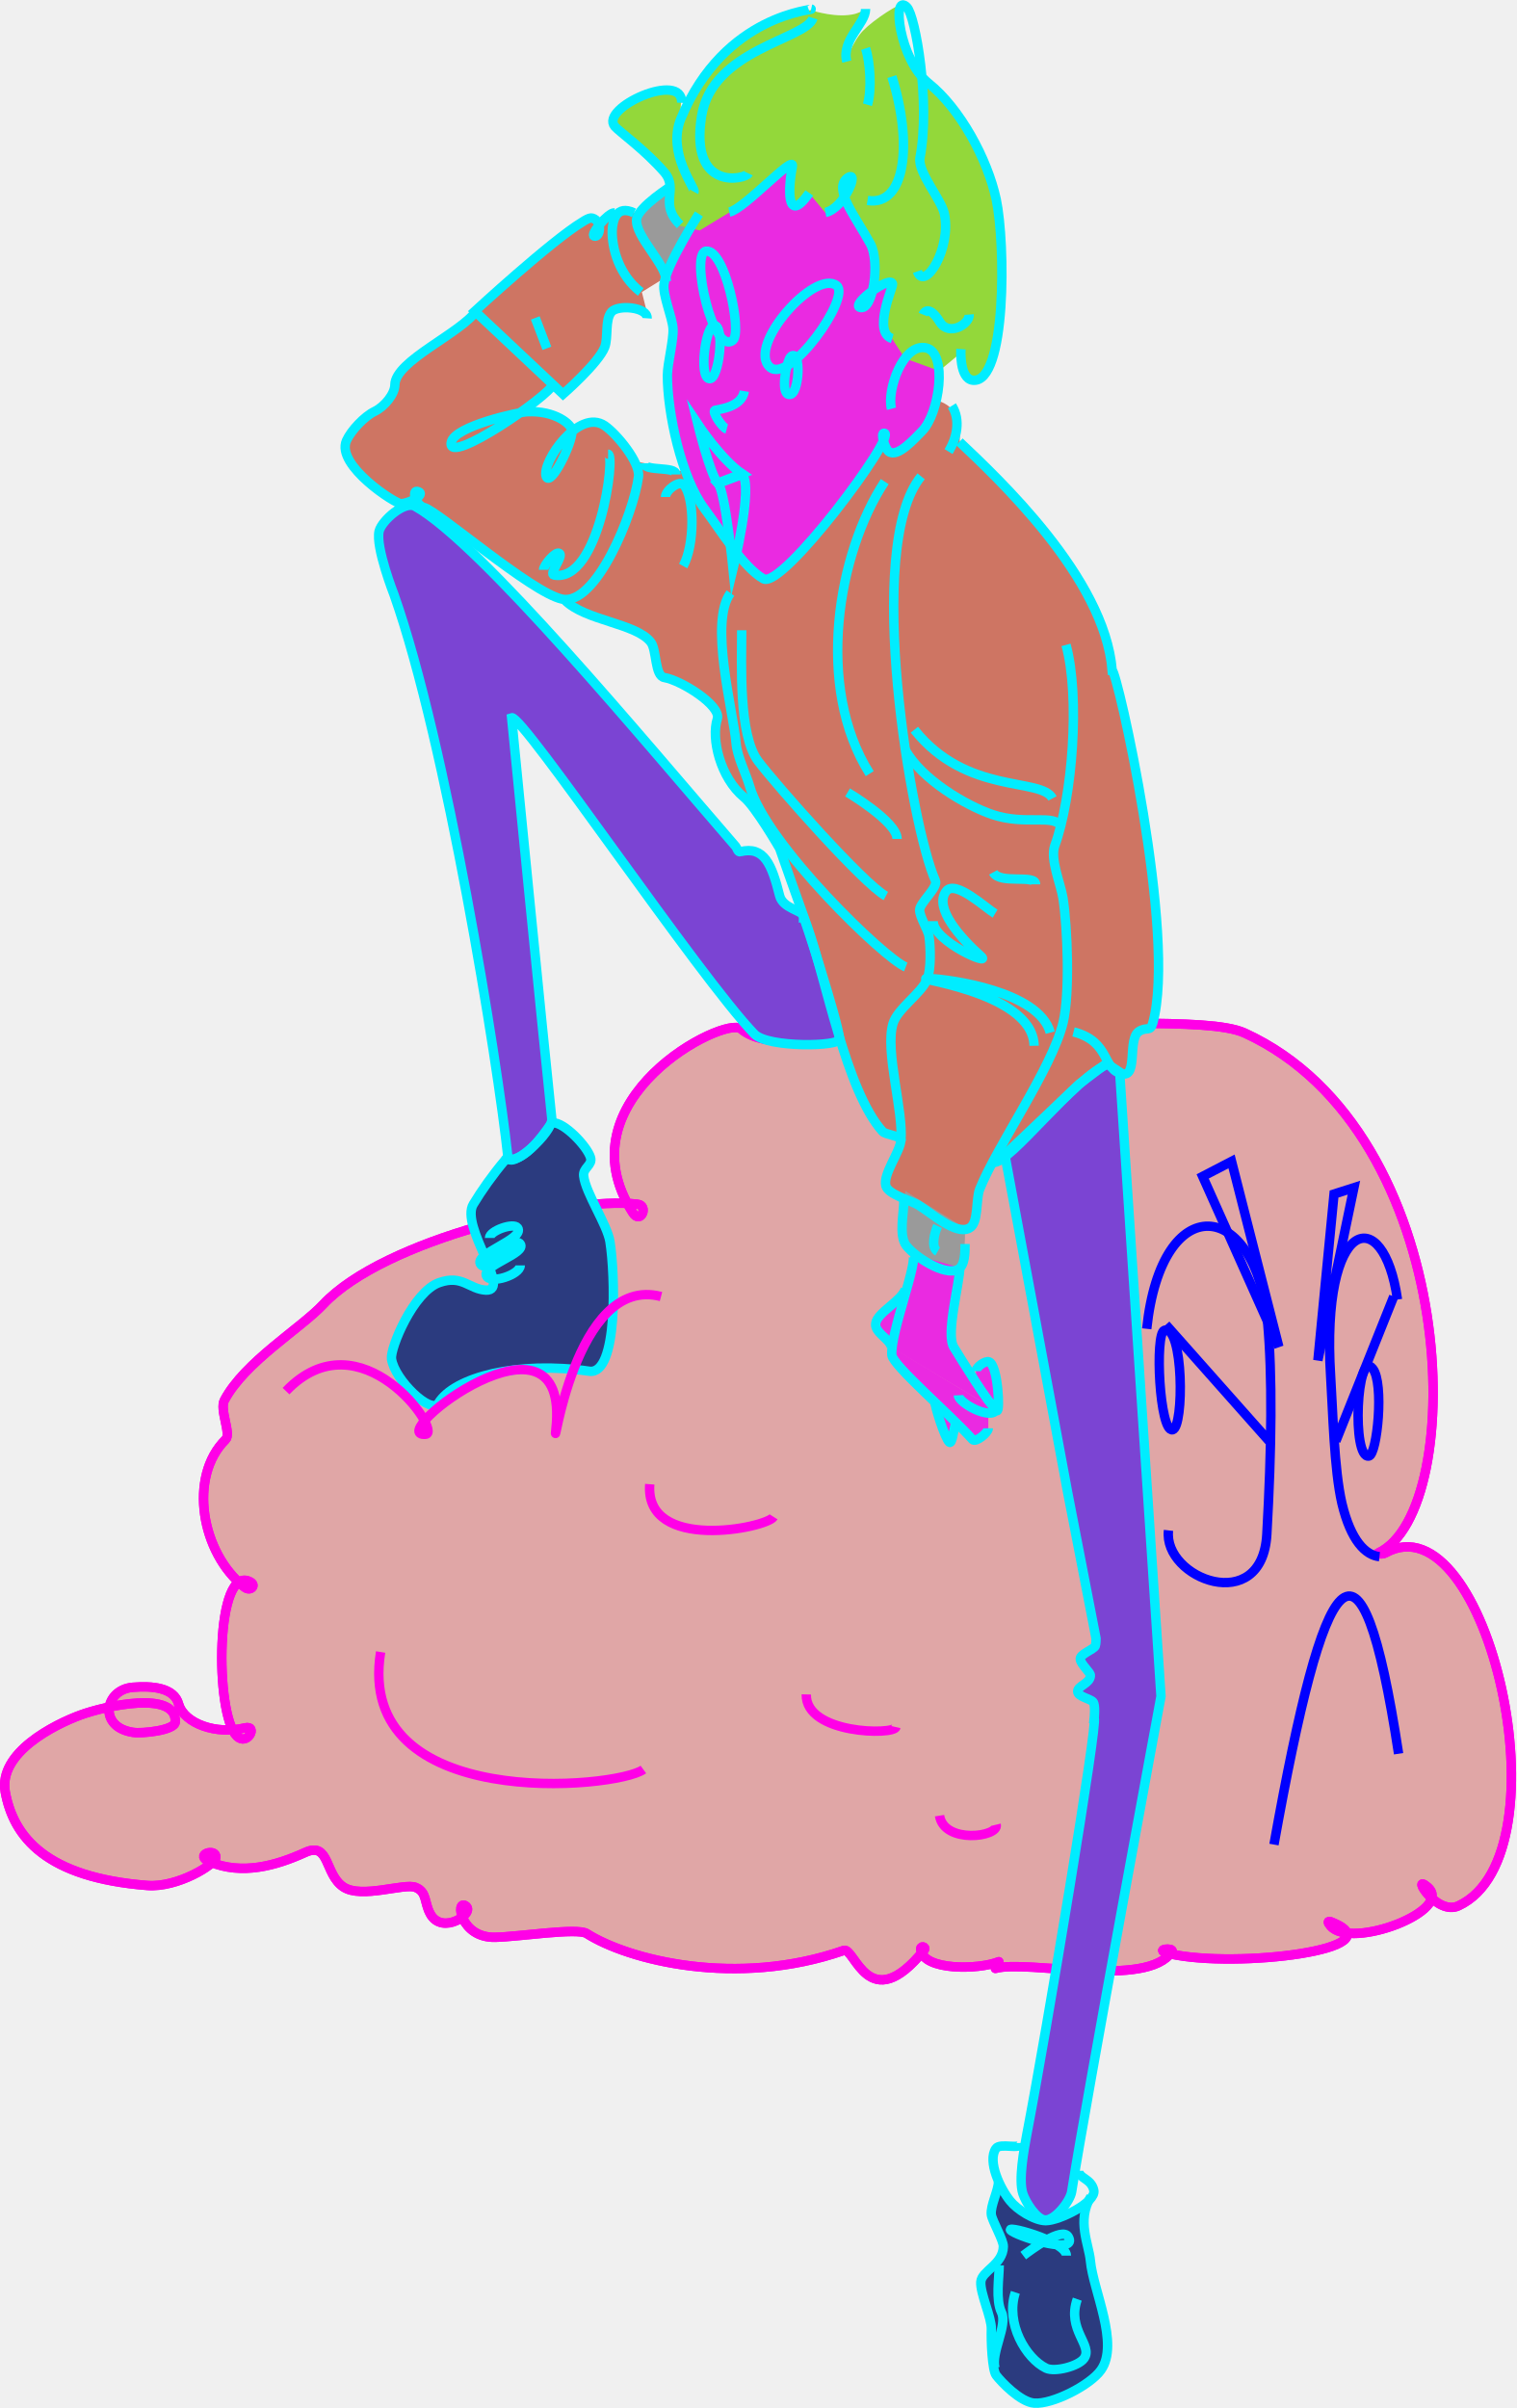
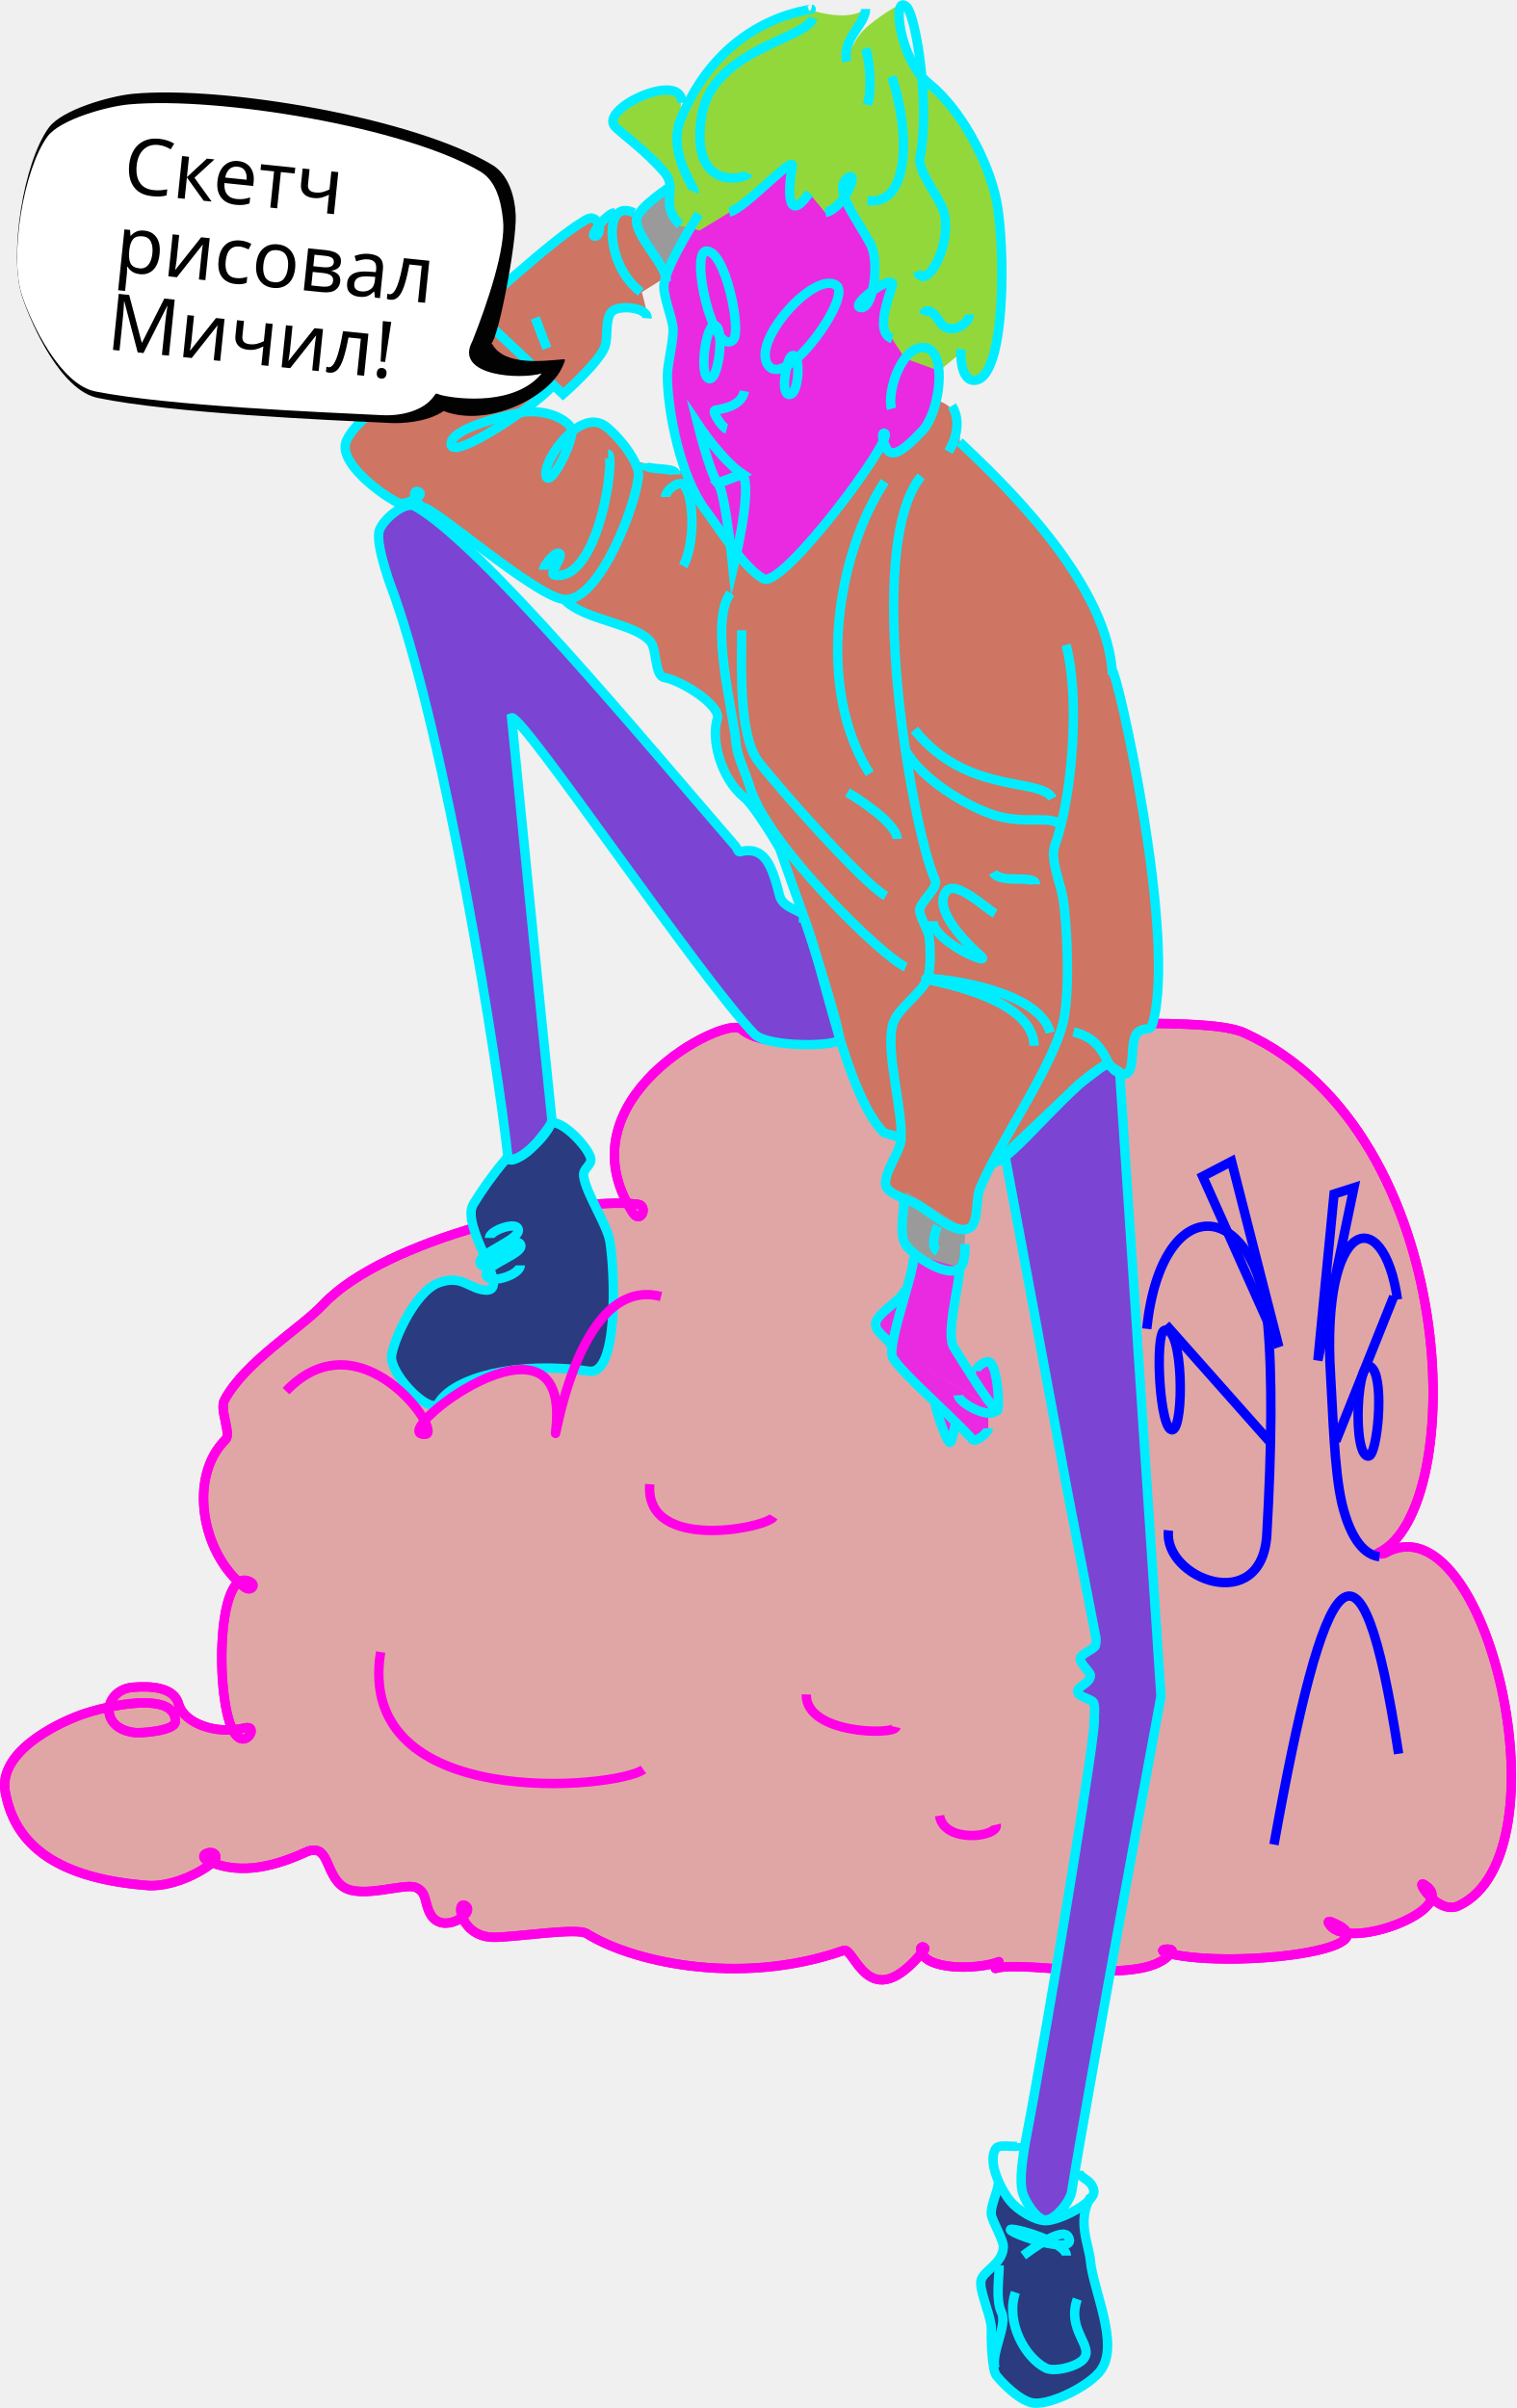
<svg xmlns="http://www.w3.org/2000/svg" width="403.9" height="641.5" viewBox="0 0 403.9 641.5">
  <style>
    .st1,.st2{fill:none;stroke:#ff00e7;stroke-width:2.5;stroke-miterlimit:10}.st2{stroke:#00f}.st4{fill:#9a9a9a}.st5{fill:#2b3b7f}.st6{fill:#7b44d3}.st7{fill:#ea2ae1}.st9{fill:none;stroke:#00edff;stroke-width:2.5;stroke-miterlimit:10}
+     .sta2{font-family:'MyriadPro-Regular'}.sta3{font-size:21px}
  </style>
  <g id="Слой_4">
    <path d="M197.4 274.1c-4.2-3.6-48.2 18.7-28.8 49 2.1 3.2 4.3-2 1.2-2.3-18.2-2.2-67.5 9.4-83.7 26.7-6 6.4-20.9 15.3-26.3 25.5-1.4 2.5 1.9 9 .3 10.5-10 9.9-6.5 30.2 5 39.3 1.6 1.3 3.2-.4 1.7-1.3-9.5-5.5-9.6 35.2-3.7 41 2.8 2.8 5.7-3 2.2-2.2-7.6 1.9-16.2-1.1-17.7-6.3-1.2-4.5-7.2-4.9-12.2-4.5-7.6.6-9.3 10.6 0 12 2.3.4 11.3-.5 11.3-2.8.3-8.5-18.8-4.2-25.3-1.8-6.8 2.5-21.9 10-20 20.5 2.2 12 10.9 22.8 37.9 24.9 8 .6 18.1-5.6 18.2-7.5.2-2.6-6.1-.7-1.6 1.2 8.6 3.6 17.7 1 25.4-2.5 6.6-3 5.1 5.8 10.2 9.2 4.8 3.2 16.2-1.1 19.2.1 3.1 1.2 2.3 4.1 3.9 7 3.2 6 12.3-.3 9.4-2.1-2.7-1.7-1.4 8.6 7.9 8.4 6.1-.1 21.9-2.6 24.4-1 11 7 39.8 14.5 68.5 4.5 2.9-1 6.6 18.2 21.4-.1.7-.9-1.1-1.3-.9-.1.7 5.6 15.3 5.4 20.8 3.2.2-.1-1.1 1.9-.9 1.8 8.4-2.4 40.6 5.4 47-4.5.8-1.2-5.5-.6-.5.6 17.7 4 60.5-1.3 43.2-8.4-1.4-.6-1.2.1-.4 1 5.5 6.4 33.1-4.2 25.8-10.4-4.6-3.9 2.4 7.8 8.3 5 29.5-13.8 7.5-109.1-19.5-94-.9.5-2.5.2-1.9 0 24.1-11.2 22.3-112-35.6-138.5-10-4.6-46.2-.9-64.3-4.3-13.4-2.6-18.8.8-31.7 3.2-16.8 3.1-31.8 5.5-38.2 0z" fill="#e0a6a6" stroke="#ff00e7" stroke-width="2.5" stroke-miterlimit="10" />
    <path class="st1" d="M197.4 274.1c-4.2-3.6-48.2 18.7-28.8 49 2.1 3.2 4.3-2 1.2-2.3-18.2-2.2-67.5 9.4-83.7 26.7-6 6.4-20.9 15.3-26.3 25.5-1.4 2.5 1.9 9 .3 10.5-10 9.9-6.5 30.2 5 39.3 1.6 1.3 3.2-.4 1.7-1.3-9.5-5.5-9.6 35.2-3.7 41 2.8 2.8 5.7-3 2.2-2.2-7.6 1.9-16.2-1.1-17.7-6.3-1.2-4.5-7.2-4.9-12.2-4.5-7.6.6-9.3 10.6 0 12 2.3.4 11.3-.5 11.3-2.8.3-8.5-18.8-4.2-25.3-1.8-6.8 2.5-21.9 10-20 20.5 2.2 12 10.9 22.8 37.9 24.9 8 .6 18.1-5.6 18.2-7.5.2-2.6-6.1-.7-1.6 1.2 8.6 3.6 17.7 1 25.4-2.5 6.6-3 5.1 5.8 10.2 9.2 4.8 3.2 16.2-1.1 19.2.1 3.1 1.2 2.3 4.1 3.9 7 3.2 6 12.3-.3 9.4-2.1-2.7-1.7-1.4 8.6 7.9 8.4 6.1-.1 21.9-2.6 24.4-1 11 7 39.8 14.5 68.5 4.5 2.9-1 6.6 18.2 21.4-.1.7-.9-1.1-1.3-.9-.1.7 5.6 15.3 5.4 20.8 3.2.2-.1-1.1 1.9-.9 1.8 8.4-2.4 40.6 5.4 47-4.5.8-1.2-5.5-.6-.5.6 17.7 4 60.5-1.3 43.2-8.4-1.4-.6-1.2.1-.4 1 5.5 6.4 33.1-4.2 25.8-10.4-4.6-3.9 2.4 7.8 8.3 5 29.5-13.8 7.5-109.1-19.5-94-.9.5-2.5.2-1.9 0 24.1-11.2 22.3-112-35.6-138.5-10-4.6-46.2-.9-64.3-4.3-13.4-2.6-18.8.8-31.7 3.2-16.8 3.1-31.8 5.5-38.2 0zM173.1 395.4c-1.4 18.2 31.1 11.7 33 8.7M101.4 440.1c-6.9 42.9 62.9 36.5 70 31.3M238.7 460.1c-.5 2.2-24.1 1.9-23.9-8.7M250.3 483.7c1.2 7.6 15.9 5.7 15.1 2.4" />
    <path class="st2" d="M339.4 491.4c13.4-74.6 23-91 33.2-24.2M311.3 407.7c-1.5 12.8 25 23.1 26.2 1 1.3-23 1.5-42.4.2-56.5-3.1-32.8-28.2-35.9-32.2 1.8M372.3 346.2c-3.7-26.1-20.5-22.1-17.8 20.5.6 9.3.9 24.7 3 33.8 2.4 10 6.3 13.8 10 14.2M310.6 352.9l27.5 31M371.3 345.4l-15.4 38.5" />
    <path class="st2" d="M310.2 354.4c-2.6.8-1.3 27.3 2.2 26.5 3.1-.7 2.9-28.1-2.2-26.5zM365.7 364.6c-4.3-5.4-5.6 24.2-1 23.3 2.2-.4 4.1-19.5 1-23.3zM328.1 309.4l-7.7 4 20.3 45.4zM355.4 318.1l5.3-1.7-9.6 46z" />
  </g>
  <g id="Слой_2">
    <path id="sweater" d="M264.6 309.7c4.5.4 21.6-22.9 30.9-26.4.8 1.4 1.8 2.5 3.8 2.8 3.9.6 1.2-9.3 4.2-11.3 2.1-1.4 3 .2 3.7-2.2 6.4-23.2-9.5-94-10.8-94-2-24.8-30.8-51.6-40.7-60.9 0-3.2.3-9.5-6.4-11.1h-.5c0-.3-68.7 19.4-68.9 19.2-1.5-1.3-8.2-.4-8.2-2.4l-2.4-.5c-1.9-3.7-5.7-8-8-9.5-6.9-4.7-16.9 9.8-15.6 13.5 1 3.1 7.1-9 6.9-12.2-.1-1.6-4.4-5.4-12-5-1.8.1-19.5 3.9-20.2 8.2-1.1 6.4 26.6-12.7 27.1-15.5l2.6 2.2s9.6-8 11.3-12.3c1-2.6 0-7.3 1.8-9.4 1.7-2 9.7-1.3 9.5 1.7l-1.7-6.8 6.6-4.1-8.4-17c-2-.9-3.3-.7-4.1 0h-.9c-1.7-.1-6.7 5.8-5.5 6.2 1.6.5 2.3-4-.5-4.8-.7-.2-2 .6-2.6 1C147.4 64 127 82.9 127 82.9l.3.1c-4.2 6.1-21.7 13.3-21.8 19.8 0 2.4-2.6 5.9-5.4 7.1-2.7 1.3-6.3 5-7.5 7.8-2.9 6.5 13.3 16.9 14.6 16.8 2.8-.4 6.5-2.5 4.6-3.2-2.1-.8-.7 3.7 1.5 4.2 3.6.9 28.6 22.6 36.7 24.4l.6.2c5.4 5.5 19 6.1 22.9 11.2 1.6 2.1 1 9 3.6 9.4 4.6.8 15.2 7.5 14.1 11-1.7 5.3.8 15.7 7.1 20.9 3 2.4 9.5 13.6 9.5 13.6s5.5 15.7 7.4 20.9c4.9 13.7 10.3 43.7 20 54.5.9 1 5 1.1 5 2.5-.3 3.1-4.8 8.9-4 12 .6 2.3 6.6 3.9 8.6 5.1 3.5 2.1 10 8.1 13.6 6.2 2.6-1.3 1.7-7.6 2.8-10.4.8-2.1 2-4.4 3.3-7l.1-.3z" fill="#ce7563" />
    <g id="_x0A_sleeve">
      <path class="st4" d="M177.5 74.9c0-4.5-8.4-12-7.9-16.5.4-3.3 9.5-9 9.5-9l4.5 11.7-6.1 13.8zM241.2 317.3c0 3.4-1.8 11.8.2 14.5 2.4 3.1 10.3 8.2 13.8 6.4 1.9-1 1.9-8.8 1.9-11l-15.9-9.9z" />
    </g>
    <g id="shoes">
      <path class="st5" d="M126.1 320.8c4.8-8 14.7-20.6 21-21.7 3.1-.5 9.3 6.2 10.3 9.2.7 2.1-2.1 2.8-1.8 5 .5 4.5 6.3 13 7 17.5 1.4 8.7 2.2 35.6-5.5 34.5-19.1-2.8-36 1.6-40.2 8.5-1.9 3.2-11.7-6.2-12.5-11.8-.4-2.8 5.8-17.9 12.7-20.3 6.2-2.2 8 1.8 12.5 2 6.8.2-7.1-17.1-3.5-22.9zM266 581.2c0 2.4-2.2 6.4-1.9 8.8.2 1.6 3.3 6.9 3.2 8.5-.1 4.8-5.8 6.5-6 9.4-.2 3.1 2.9 9.5 2.8 12.6-.1 3.1.2 10.9 1.3 12.3 1.3 1.7 6.4 7.1 10.1 7.4 4.9.4 15-4.8 17.8-8.8 5-7-2.1-21.3-2.8-29.1-.4-4.2-3.4-10.2-.3-16.3 0 0-.1-.2-.2-.1-10.1 8.9-18.6 6.2-24.1-4.7" />
    </g>
    <g id="legs">
      <path class="st6" d="M223.7 276.8c.2 2-19 2.4-22.7-1.3-14.8-15.3-61.9-85.3-64.7-84.3 0 0 8.7 88.2 10.7 106.8.4 3.8-11.3 14-11.7 10.2-2.7-25.3-16.4-110.3-30.3-149.7 0 0-5-12.7-4-17 .7-2.8 6.8-8.2 9.6-6.6 17.6 9.9 60.8 62.2 85.4 90.6.4.5.6 1.6 1.2 1.4 6.4-1.6 8.4 3.4 10.5 11.7.8 3.4 6.1 4 6.2 5.3.2-.1 9.2 27.5 9.8 32.9zM267.7 307.6l16.7 89.8 7.6 39.1s0 1.5-.2 2c-.5 1-4.3 2.2-4 3.6.3 1.5 2.8 3.5 2.7 4.3-.1 2.1-3.4 2.7-3.4 4.2 0 1.4 3.3 1.9 4.1 2.8.7.8.3 4.4.3 4.4 1.2 0-12.6 83.1-18 111.1-.7 3.8-2.2 11.8-1 15.5.7 2.2 3.7 7 6 7 2.6.1 6.6-5 7-7.5 4-25.3 23.8-132 23.8-132l-11-166.3-3.5-2.3-7.3 5.5-19.8 18.8z" />
    </g>
    <g id="skin">
      <path class="st7" d="M246.8 92.8c5.7 1.4 3.5 17.5-1.2 22.2-2 2-6.5 7.1-8.8 5.4-1-.7-2.4-5.1-1.2-4.9 3.4.5-27.1 41.6-32.2 38.8-5.4-3-11.9-13.6-15.6-18.5-6.4-8.5-10-26-10-35.7 0-3.1 1.7-9.4 1.5-12.5-.2-3-2.8-8.9-2.4-11.8.6-5.2 9.3-18.7 9.3-18.7l14.6-15.3 13.5-3.2 25.8 10.8 8.7 23.7-.8 15.5-1.2 4.2zM265.4 375.7c.1 0 .1.1.2.1.9.7.3-12.1-2.1-13-1-.4-3.5 1.4-3.5 2.5v2.9c-2.4-3.6-4.8-7.5-5.9-9.3-2.2-3.5 1.6-17.1 1.6-21.2l-12.6-3.6c.8.6-.3 4.6-1.7 9.3l-.1.3c-1.2 3.2-7.7 6.2-8 9.1-.3 2.4 3.5 3.9 4.2 6.2" />
      <path class="st7" d="M237.6 358.9c-.1.8-.1 1.4 0 2 .2 1.7 5.7 7.1 11.4 12.5.3 2.2 2.7 9.7 3.8 10.8.8.7 1.1-3.4 1.8-5.4 1.8 1.7 3.3 3.3 4.5 4.6.8.9 4.2-1.8 4.2-3v-4c.9.1 1.7-.1 2.1-.7" />
    </g>
    <path id="hairs" d="M240.7 1.3c-2.9-.8-.6 15.1 6.7 20.9 8.4 6.7 15.7 20.2 18 30.9 2.5 11.7 2.8 49.1-6.2 48.2-3.7-.4-3.2-7.3-3.2-7.3l-5.8 4.8-9.1-3.3-3.4-5.2c-5.3-1.6.2-13.7.1-14.5-.4-2.6-11.2 5.4-8.7 6.2 3.5 1.1 5.4-12.1 2.8-16.9-3.9-7.2-10.1-14.8-6.1-17.6 3.4-2.4-.9 8.2-5.9 9.2l-4.3-5.2c-6.4 9.1-5.5-2.1-4.5-7.1.7-3.4-12.8 11.3-16.8 12.2l-7.9 4.8-5.4-1.3c-5.8-5.7-.2-9.4-4.2-14-5-5.9-12.1-10.9-13.2-12.2-4.1-4.9 18.2-15 17.8-6.3l-.2 4.2C192.3 4.9 215 3.1 216 2.7c1 .3 7.1 2.2 11.8 1 .7-.2 2.6-1 2.6-1 0 4-6.5 8.2-5 14-.4.1 1.9-5.9 4.6-8.6 2.6-2.7 10.2-7.8 10.7-6.8" fill="#93d83a" />
    <g>
      <path class="st9" d="M216.6 4.8c-1.8 5.7-26.9 8.3-29.7 26.2-3.2 20.3 11.8 16.7 12.5 15.2" />
      <path class="st9" d="M216.1 2.4c1.3.3-23 1-34.7 29.2-3.8 9.2 4 18.6 3.5 19.5" />
      <path class="st9" d="M181.6 27.4c.4-8.7-22 1.4-17.8 6.3 1.1 1.3 8.1 6.3 13.2 12.2 3.9 4.6-1.6 8.3 4.2 14M230.6 2.4c0 4-6.5 8.2-5 14M230.6 12.9c1.2 3.5 1.7 11 .5 15M237.6 20.4c5.6 17.7 3.7 34.7-6.5 33M194.3 56.5c4-.8 17.4-15.6 16.8-12.2-1 5-1.9 16.2 4.5 7.1M219.9 56.6c5-1 9.3-11.6 5.9-9.2-4 2.9 2.2 10.4 6.1 17.6 2.6 4.8.7 18-2.8 16.9-2.5-.8 8.3-8.8 8.7-6.2.1.8-5.4 12.9-.1 14.5" />
      <path class="st9" d="M244.4 72.3c1.9 5.4 9.1-6 7.2-15.3-.8-3.9-7.2-11.1-6.5-15 2.8-14.7-1.2-37.8-3.5-40.1-4.1-4.1-2.1 14 5.8 20.3 8.4 6.7 15.7 20.2 18 30.9 2.5 11.7 2.8 49.1-6.2 48.2-3.7-.4-3.2-8.3-3.2-8.3" />
      <path class="st9" d="M245.9 83.8s1.3-3.2 4.5 2c2.4 3.9 8 .5 7.8-2M237.5 108.9c-1.3-4.9 3.1-17.7 9.3-16.2 5.7 1.4 3.5 17.5-1.2 22.2-2 2-6.5 7.1-8.8 5.4-1-.7-2.4-5.1-1.2-4.9 3.4.5-27.1 41.6-32.2 38.8-5.4-3-11.9-13.6-15.6-18.5-6.4-8.5-10-26-10-35.7 0-3.1 1.7-9.4 1.5-12.5-.2-3-2.8-8.9-2.4-11.8.6-5.2 9.3-18.7 9.3-18.7" />
      <path class="st9" d="M179.1 49.4s-9.1 5.7-9.5 9c-.5 4.5 7.9 12 7.9 16.5M253.6 108.1c2.4 3.8 1.3 8.6-.9 12.2M205.1 97.8c5.2 4.7 21.7-18.7 17.8-21.7-5.8-4.5-24 16.1-17.8 21.7zM188.1 66.9c-4.3.5 1.9 28.2 7.2 23.7 2.4-2.2-2.1-24.3-7.2-23.7z" />
      <path class="st9" d="M190.2 86.7c-2.2.2-4.1 13.8-1.2 14.2 2.6.3 4.2-14.5 1.2-14.2zM210.8 94.9c-1.2.8-3.1 10.2-.5 10.2 2.7.2 3.2-12.1.5-10.2zM198.3 104.2c-.7 4.3-6.7 4.8-7.8 5.1-1 .3 2 4.7 3.1 5M197.7 126.2c-5.5-3.7-11.8-13.2-11.8-13.2s3.2 13 5.3 15.7l6.5-2.5zM168.9 56.7c-4.7-2.2-5.7 2-5.8 4.8-.1 4.6 1.8 11.8 7.6 16.3M147.3 102.4c-.6 2.8-28.2 21.9-27.1 15.5.7-4.4 18.5-8.2 20.2-8.2 7.6-.4 11.9 3.4 12 5 .2 3.3-5.8 15.3-6.9 12.2-1.2-3.8 8.7-18.2 15.6-13.5 3.2 2.2 9.5 9.8 9 13.6-1.3 9.9-11.4 34.6-20.4 32.6-8.2-1.8-33.1-23.5-36.7-24.4-2.2-.5-3.6-5.1-1.5-4.2 1.8.7-1.9 2.9-4.6 3.2-1.3.2-17.5-10.2-14.6-16.8 1.2-2.7 4.8-6.5 7.5-7.8 2.7-1.3 5.4-4.7 5.4-7.1.1-6.4 17.6-13.7 21.8-19.8M180.1 126.4c0-2.3-8.5-.7-8.5-3M177.3 132.4c0-1.8 3.7-4.6 4.9-3.2 2.9 3.5 2.9 16-.2 21.6" />
      <path class="st9" d="M144.8 151.8c0-1.2 3.2-5 4.2-4.4 1.3.7-2.9 5.5-1.4 5.8 12 2.2 16.5-32.2 14.4-32.2M150.5 159.9c5.4 5.5 19 6.1 22.9 11.2 1.6 2.1 1 9 3.6 9.4 4.6.8 15.2 7.5 14.1 11-1.7 5.3.8 15.7 7.1 20.9 3 2.4 9.5 13.6 9.5 13.6s5.5 15.7 7.4 20.9c4.9 13.7 10.3 43.7 20 54.5.9 1 5 1.1 5 2.5M197.6 167.9c0 8.9-.9 27.9 4.4 34.9 5 6.6 28.2 32.8 34 35.9" />
      <path class="st9" d="M241.3 257.6c-5.5-2.1-37.1-32.5-41.6-48.2-1-3.4-3.3-7.8-3.6-11.4-.8-8.8-7.2-32.2-1.5-40M235.7 128.3c-12.6 19.1-18.6 54.8-4 77.8M225.8 211.1s13.2 7.8 13.2 12.4" />
      <path class="st9" d="M245.4 126.9c-15.5 18.8-2.5 93.8 3.8 107.7.8 1.8-4.1 5.8-4.2 7.8 0 1.9 2.2 5.2 2.5 7 .4 2.8.6 8.9-.5 11.5-1.6 3.8-7.9 7.8-9.1 11.8-2.2 7.3 2.9 23.6 2.1 31.2-.3 3.1-4.8 8.9-4 12 .6 2.3 6.6 3.9 8.6 5.1 3.5 2.1 10 8.1 13.6 6.2 2.6-1.3 1.7-7.6 2.8-10.4 4.6-11.5 19.2-32.1 22.2-44.3 1.9-7.8 1.2-25.3 0-33.2-.6-3.8-3.5-10.4-2.2-14 4.7-12.8 6.8-39.7 3-53.5M243.6 194.4c13.9 17.5 33.8 12.6 36.8 18.3" />
      <path class="st9" d="M241.2 199.8c4.3 7.8 16.1 14.8 23.2 17.2 8.9 3 16.4-.3 18.3 3.2M264.6 232.4c1.8 3.3 11.3.4 11.3 3.2M265.1 243.4c-2.5-1.5-10.6-9.1-13-6-3.5 4.4 4 12.7 9.2 17.3 3.4 3-12.7-3.8-12.7-9.3M279.8 275.1c-3-11.1-27.1-14.2-31.8-14.4-8.8-.3 27.2 2.9 27.5 17.9" />
      <path class="st9" d="M255.6 117.7c9.9 9.4 38.7 36.1 40.7 60.9 1.3 0 17.3 70.8 10.8 94-.7 2.4-1.6.8-3.7 2.2-3 2-.3 11.9-4.2 11.3-5.7-.8-3.1-8.6-13.2-11.2M295.5 283.3c-9.2 3.5-26.4 26.8-30.9 26.4M240.8 319.8c0 3.4-1.4 9.3.6 12 2.4 3.1 10.3 8.2 13.8 6.4 1.9-1 1.9-4.6 1.9-6.8M249.8 326.6c-.8 1.7-1.9 5.7 0 6.8M243.1 334.1c1.8 1.5-6 21.1-5.5 26.9.3 2.8 15.7 16 21.5 22.5.8.9 4.2-1.8 4.2-3" />
      <path class="st9" d="M255.7 337.7c0 4.1-3.8 17.7-1.6 21.2 2.1 3.4 9.3 15.2 11.5 16.9.9.7.3-12.1-2.1-13-1-.4-3.5 1.4-3.5 2.5M255.3 371.7c.1 2.1 8.8 6.8 10.2 3.8M241.2 343.4c-1 3.2-7.6 6.3-7.9 9.2-.3 2.4 3.5 3.9 4.2 6.2M249 373.1c0 1.5 2.7 10 3.9 11.1.8.7 1.1-3.4 1.8-5.4M223.7 276.8c.2 2-19 2.4-22.7-1.3-14.8-15.3-61.9-85.3-64.7-84.3 0 0 8.7 88.2 10.7 106.8.4 3.8-11.3 14-11.7 10.2-2.7-25.3-16.4-110.3-30.3-149.7 0 0-5-12.7-4-17 .7-2.8 6.8-8.2 9.6-6.6 17.6 9.9 60.8 62.2 85.4 90.6.4.5.6 1.6 1.2 1.4 6.4-1.6 8.4 3.4 10.5 11.7.8 3.4 6.1 4 6.2 5.3.2-.1 9.2 27.5 9.8 32.9zM267.7 307.6l16.7 89.8 7.6 39.1s0 1.5-.2 2c-.5 1-4.3 2.2-4 3.6.3 1.5 2.8 3.5 2.7 4.3-.1 2.1-3.4 2.7-3.4 4.2 0 1.4 3.3 1.9 4.1 2.8.7.8.3 4.4.3 4.4 1.2 0-12.6 83.1-18 111.1-.7 3.8-2.2 11.8-1 15.5.7 2.2 3.7 7 6 7 2.6.1 6.6-5 7-7.5 4-25.3 23.8-132 23.8-132l-11-166.3-3.5-2.3-7.3 5.5-19.8 18.8z" />
      <path class="st9" d="M126.1 320.8c2.1-3.5 5.2-7.9 8.5-11.8 0-.1.1-.2.1-.2 4.6 1 9.1-5.1 12.3-9.7 0-.1.1 0 .2 0 3.1-.2 9.2 6.3 10.1 9.2.7 2.1-2.1 2.8-1.8 5 .5 4.5 6.3 13 7 17.5 1.4 8.7 2.2 35.6-5.5 34.5-19.1-2.8-36 1.6-40.2 8.5-1.9 3.2-11.7-6.2-12.5-11.8-.4-2.8 5.8-17.9 12.7-20.3 6.2-2.2 8 1.8 12.5 2 6.9.2-7-17.1-3.4-22.9z" />
      <path class="st9" d="M130.4 329.8c0-1.9 6.4-4.2 7.5-2.7 2.1 3-12.1 7-9.8 9.8 1.8 2.3 8.8-7.9 10.5-5.5 1.8 2.5-10.3 5.7-9 8.5 1 2.3 9-.3 9-2.8M272.1 570.9c0 2-5.7-.2-6.8 1.5-2.3 3.4 1.2 10.7 3.8 13.9 1.8 2.3 6.5 5.3 9.5 5.3 3.6 0 13.5-4.9 12.8-8.1-.7-3.2-4-3.1-4-5.2" />
      <path class="st9" d="M266 581.2c0 2.4-2.2 6.4-1.9 8.8.2 1.6 3.3 6.9 3.2 8.5-.1 4.8-5.8 6.5-6 9.4-.2 3.1 2.9 9.5 2.8 12.6-.1 3.1.2 10.9 1.3 12.3 1.3 1.7 6.4 7.1 10.1 7.4 4.9.4 15-4.8 17.8-8.8 5-7-2.1-21.3-2.8-29.1-.4-4.4-3.7-10.7.1-17.1" />
      <path class="st9" d="M270.5 610.7c-2.7 8.2 2.8 17.6 8.2 20.2 2.3 1.1 8.6-.5 10.1-2.6 2.5-3.5-4.7-7.6-1.8-15.8M284.1 600.9c0-4-17.9-8.6-14.5-6.5 3.1 2 17.7 6.2 15 1.5-1.6-2.8-10 3.5-12 5M195.3 151.6s5.5-22.3 2.4-25.2l-6.4 2.4c1.9 2 4 22.8 4 22.8zM163.7 56.7c-1.7-.1-6.6 5.8-5.4 6.2 1.6.5 2.3-4-.5-4.8-.7-.2-2 .6-2.6 1-8.2 4.9-28.7 23.8-28.7 23.8L150 105s9.4-8.2 11.1-12.5c1-2.6 0-7.3 1.8-9.4 1.7-2 9.7-1.3 9.5 1.7M142.6 84.7l3.1 8.1M266.2 603.5c0 3.2-1 9.2.6 12.5 1.7 3.5-2.9 10.8-1.7 14.9" />
    </g>
    <path class="st1" d="M176.1 345.4c-23.2-6.1-29 44.8-28 35.3 4-36.9-46.5 2.4-34.7 1.4 4.7-.4-17.4-32.2-37.2-11.5" />
+     <g id="speech">
+       <path fill="#020202" d="M149.5 98.4c.7-1.4 1.3-2.7.8-2.7-5.9.5-16 1.8-19.2-4.1-.1-.2-.4 0-.2-.1 1.9-1.5 6.7-26.5 6.5-34-.2-5.1-1.9-11-6.3-13.6C110.2 31.4 59.6 22.7 35.3 25c-6 .6-18.8 4.2-22.3 9-6.8 9.3-10.7 34.1-7.1 45 2.6 7.9 10.4 25 20.1 27 19.7 4.1 61.3 5.9 78.2 6.7 2.1.1 9.3 0 14-3.2.3-.2-.4-.2 0 0 11.7 4.5 27.4-3.5 31.3-11.1z" />
+       <path fill="#fff" d="M144.3 99.5c-6 1.7-22.8.6-18.7-8.1.4-.9 0 .1.4-.9 3.8-9.6 8.9-24.6 8-32-.5-4.8-1.8-10.4-6.2-12.9-20.2-11.8-69.6-19.9-93.3-17.8-5.9.5-18.4 4-21.8 8.5-6.5 8.8-10.3 32.3-6.8 42.5 2.5 7.5 10.2 23.7 19.6 25.5 19.2 3.8 59.8 5.5 76.2 6.3 5.9.3 10.8-1.5 13.2-4.2 1.8-2 .6-1.7 2.8-1.1 4.8 1.1 19.6 2.7 26.6-5.8z" />
+     </g>
+     <text transform="rotate(5.878 -482.694 340.928)">
+       <tspan x="0" y="0" class="sta2 sta3">Скетч </tspan>
+       <tspan x="0" y="21" class="sta2 sta3">рисовал </tspan>
+       <tspan x="0" y="42" class="sta2 sta3">Мичил!</tspan>
+     </text>
  </g>
</svg>
